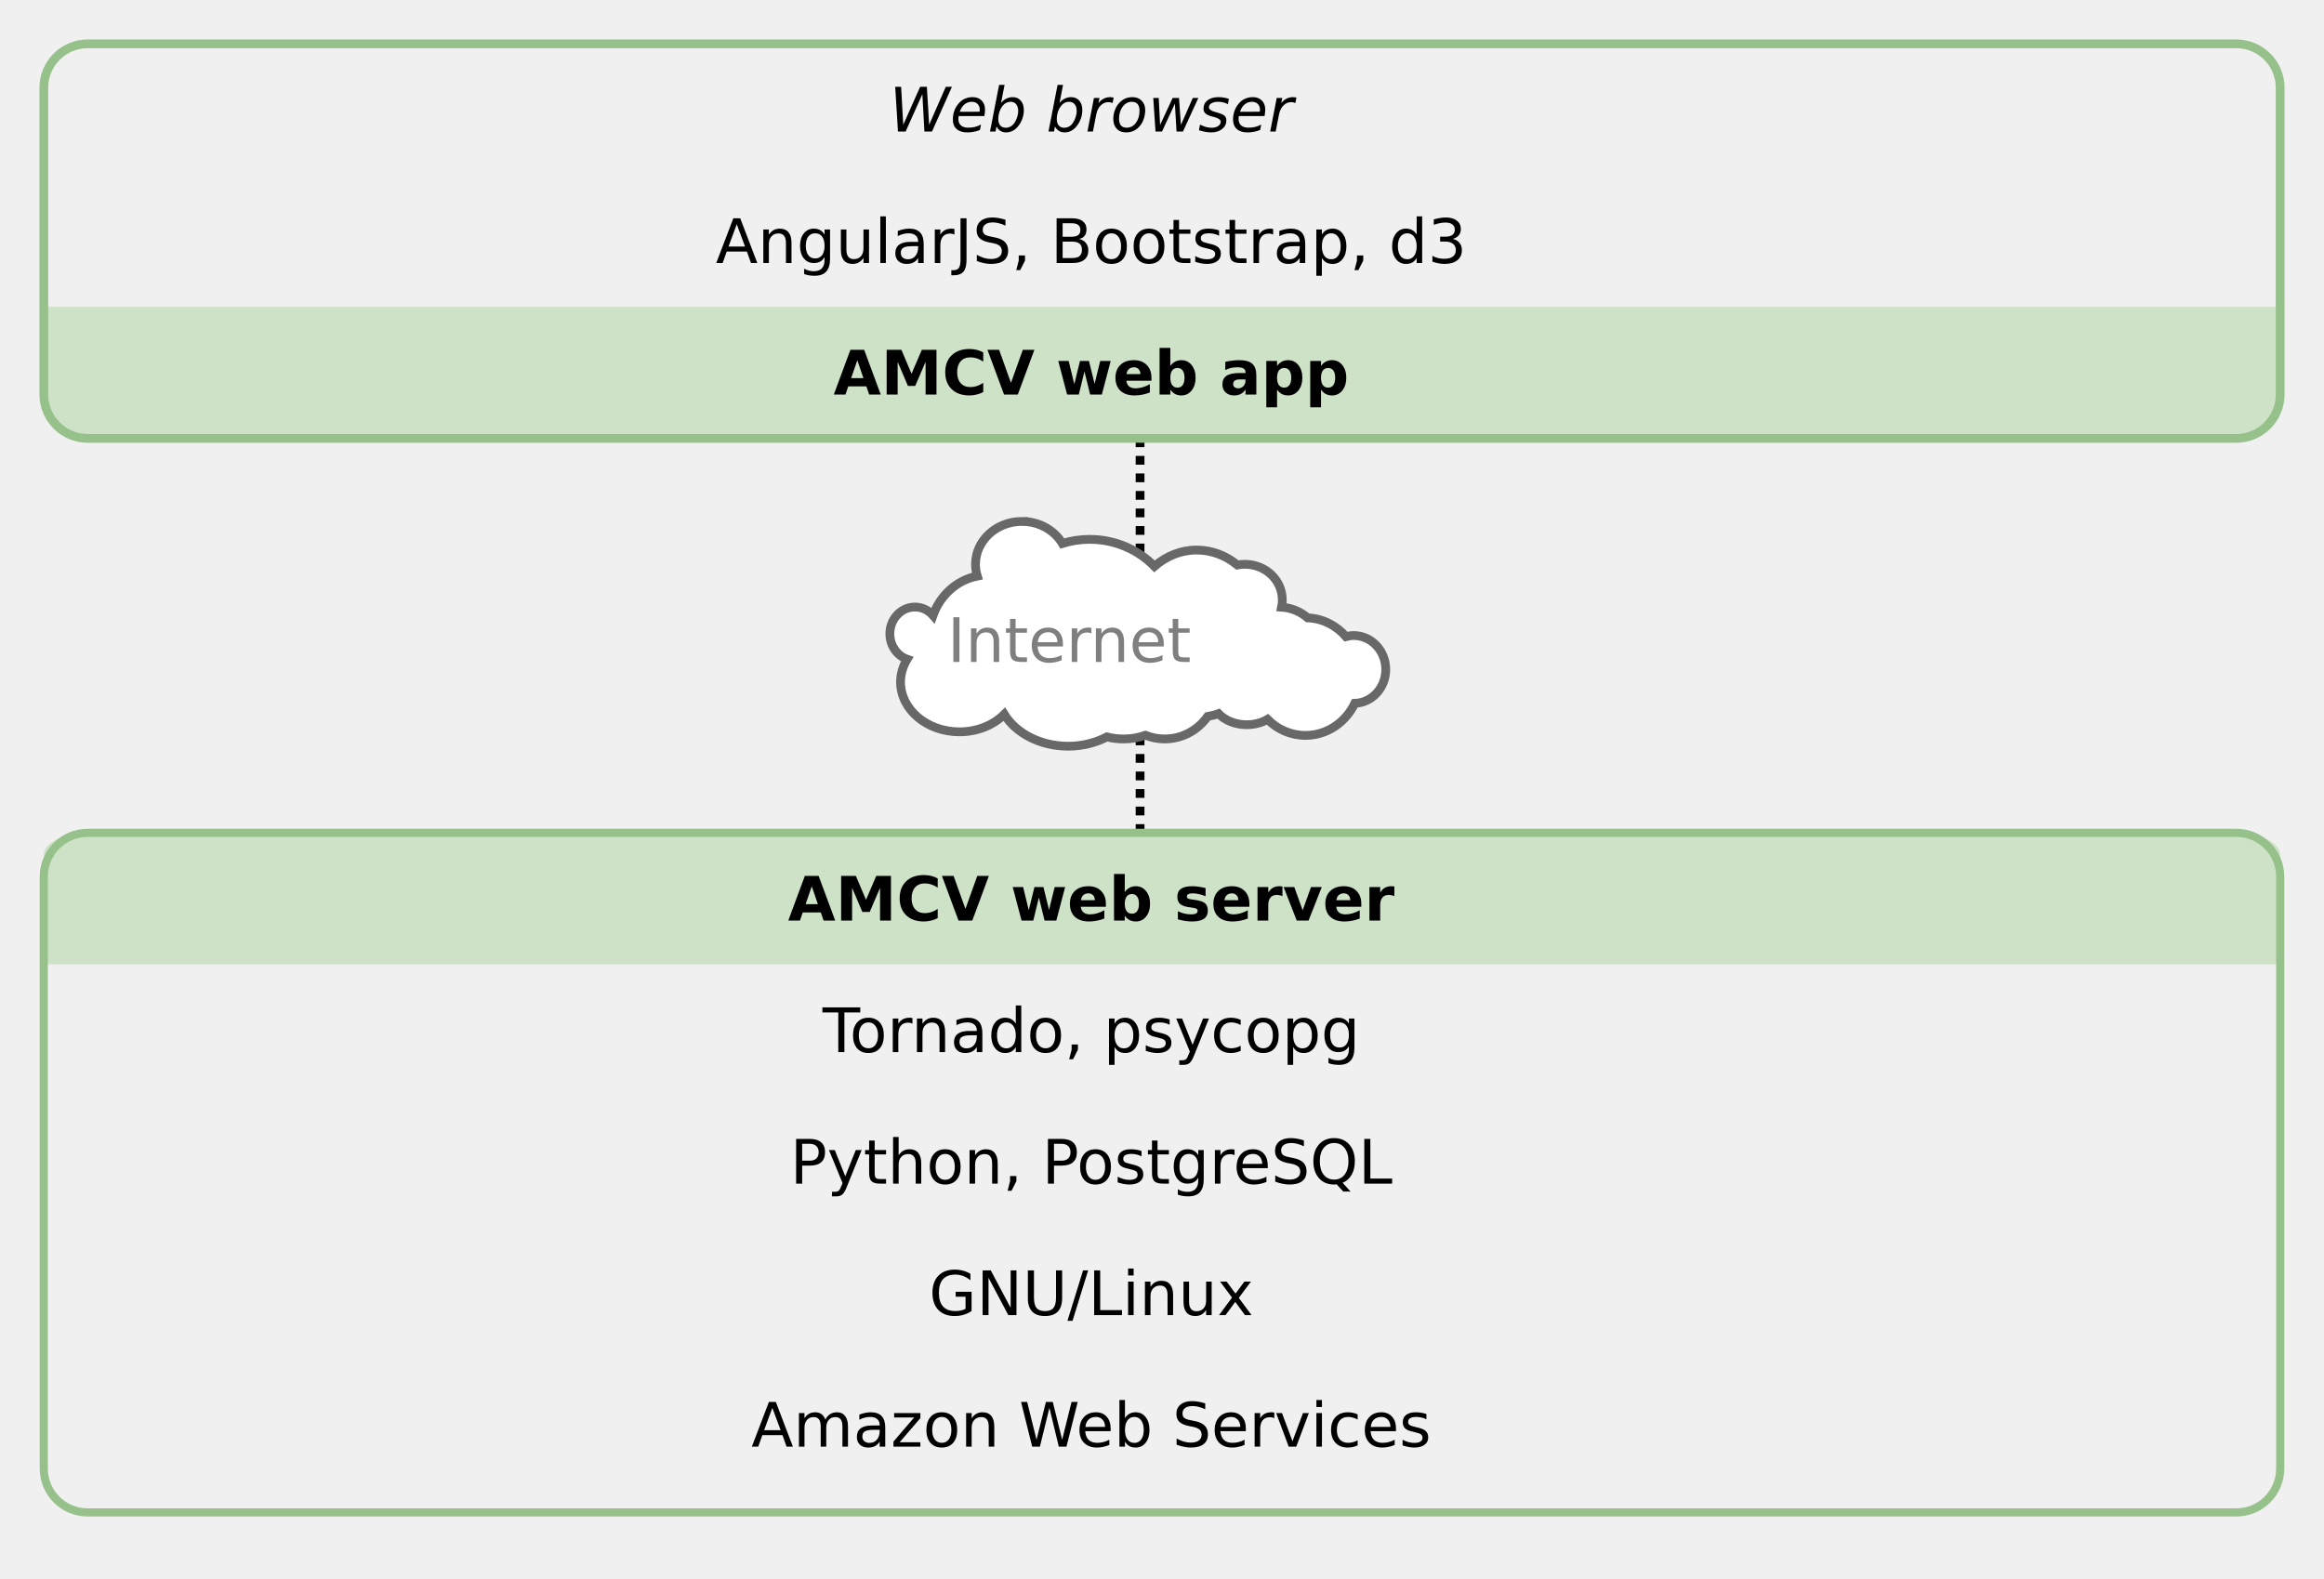
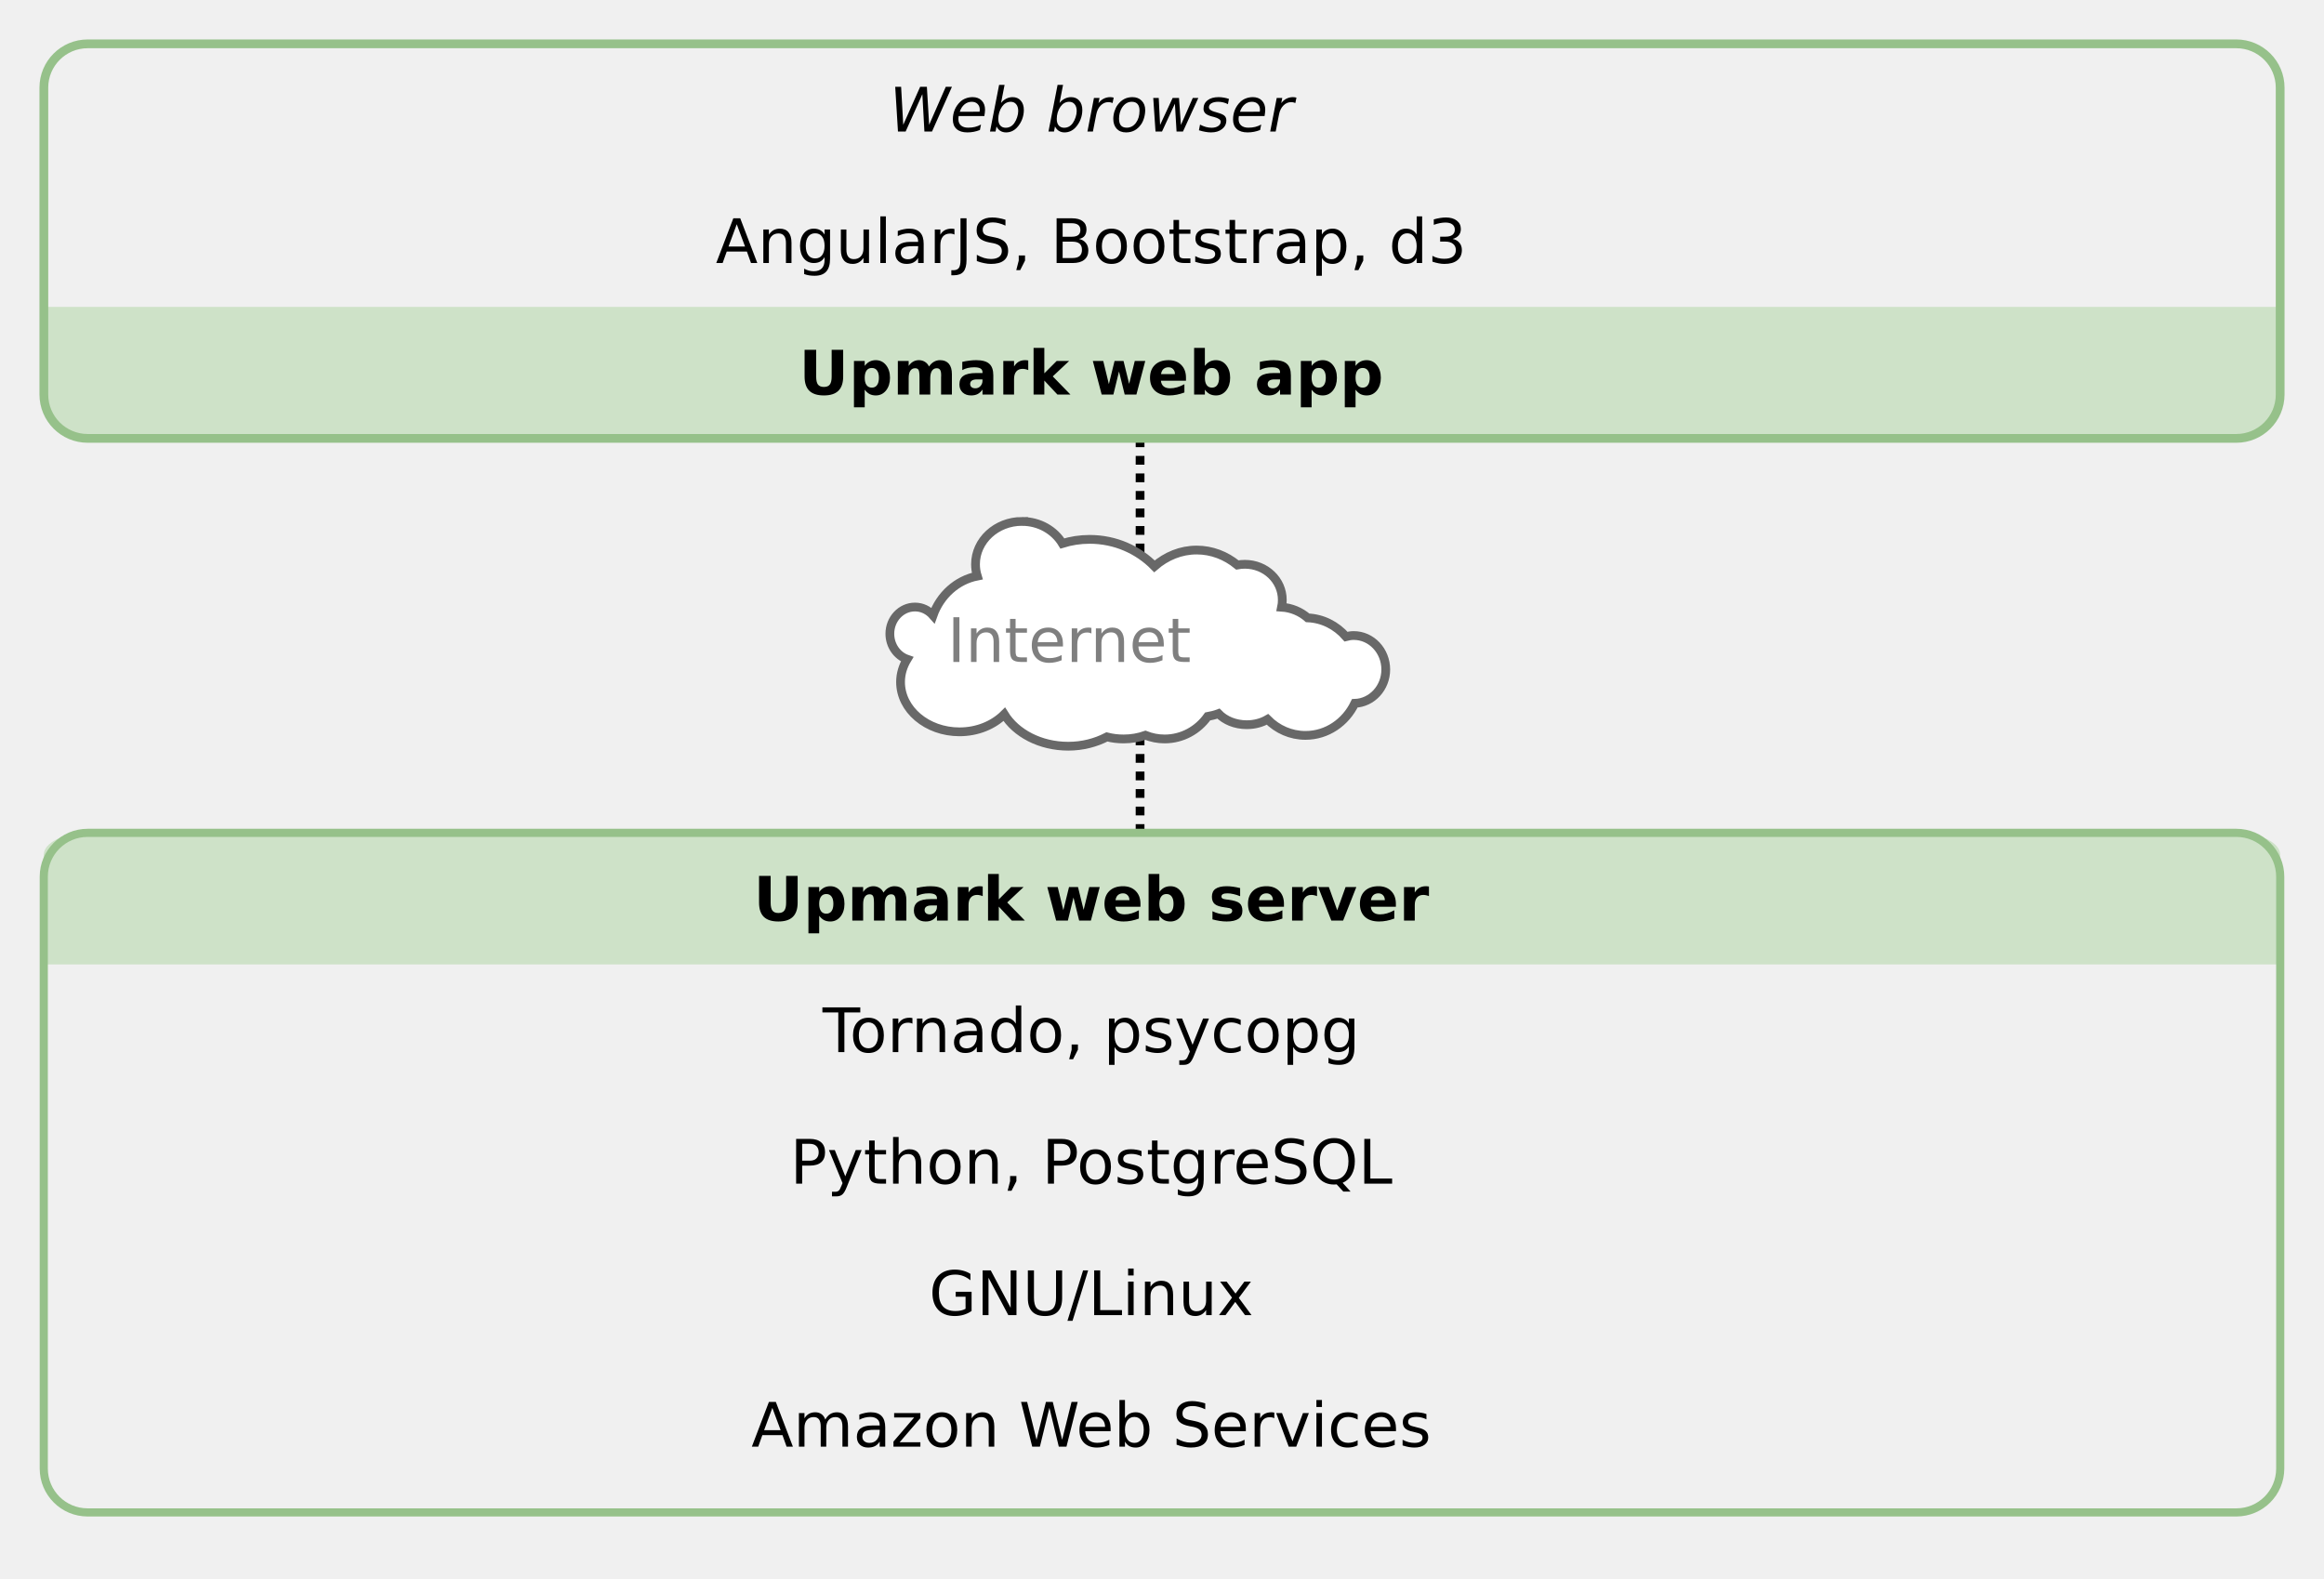
<svg xmlns="http://www.w3.org/2000/svg" xmlns:xlink="http://www.w3.org/1999/xlink" version="1.1" viewBox="0 0 530 360" stroke-miterlimit="10" id="svg2" width="100%" height="100%" style="fill:none;stroke:none">
  <defs id="defs69">
    <clipPath clipPathUnits="userSpaceOnUse" id="clipPath4028">
      <use x="0" y="0" xlink:href="#rect3109" id="use4030" width="1" height="1" />
    </clipPath>
    <clipPath clipPathUnits="userSpaceOnUse" id="clipPath4054">
      <use x="0" y="0" xlink:href="#rect3143" id="use4056" transform="translate(0,270)" width="1" height="1" />
    </clipPath>
  </defs>
  <clipPath id="p.0">
    <path d="m 0,0 1024,0 0,768 L 0,768 0,0 z" clip-rule="nonzero" id="path5" />
  </clipPath>
  <g id="layer1" transform="translate(-240,-278)">
    <g clip-path="url(#clipPath4054)" id="g4040" transform="translate(0,-270)">
      <rect ry="2.39" y="618" x="240" height="40" width="530" id="rect4044" style="color:#000000;fill:#cee2c8;fill-opacity:1;fill-rule:nonzero;stroke:none;stroke-width:1;marker:none;visibility:visible;display:inline;overflow:visible;enable-background:accumulate" rx="2.39" />
    </g>
    <g id="g3985" clip-path="url(#clipPath4028)" transform="matrix(1,0,0,0.499854,0,234.0771)">
      <rect rx="2.39" style="color:#000000;fill:#cee2c8;fill-opacity:1;fill-rule:nonzero;stroke:none;stroke-width:1;marker:none;visibility:visible;display:inline;overflow:visible;enable-background:accumulate" id="rect4034" width="530" height="70" x="240" y="458" ry="4.781" />
    </g>
    <path style="fill:none;stroke:#000000;stroke-width:2;stroke-linecap:butt;stroke-linejoin:miter;stroke-miterlimit:10;stroke-opacity:1;stroke-dasharray:2, 2;stroke-dashoffset:0" d="m 500,378 0,90" id="path3979" />
    <rect style="color:#000000;fill:none;stroke:#96c18a;stroke-width:1.856;stroke-linecap:butt;stroke-linejoin:miter;stroke-miterlimit:4;stroke-opacity:1;stroke-dasharray:none;stroke-dashoffset:0;marker:none;visibility:visible;display:inline;overflow:visible;enable-background:accumulate" id="rect3109" width="510.035" height="155.018" x="249.982" y="467.982" ry="10" rx="10" />
    <text xml:space="preserve" style="font-size:14px;font-style:normal;font-variant:normal;font-weight:normal;font-stretch:normal;text-indent:0;text-align:center;text-decoration:none;line-height:125%;letter-spacing:0px;word-spacing:0px;text-transform:none;direction:ltr;block-progression:tb;writing-mode:lr-tb;text-anchor:middle;baseline-shift:baseline;color:#000000;fill:#000000;fill-opacity:1;fill-rule:nonzero;stroke:none;stroke-width:1px;marker:none;visibility:visible;display:inline;overflow:visible;enable-background:accumulate;font-family:Bitstream Vera Sans;-inkscape-font-specification:Sans" x="500" y="578" id="text3115">
      <tspan id="tspan3117" x="500" y="578">GNU/Linux</tspan>
    </text>
    <text id="text3119" y="548" x="500" style="font-size:14px;font-style:normal;font-variant:normal;font-weight:normal;font-stretch:normal;text-indent:0;text-align:center;text-decoration:none;line-height:125%;letter-spacing:0px;word-spacing:0px;text-transform:none;direction:ltr;block-progression:tb;writing-mode:lr-tb;text-anchor:middle;baseline-shift:baseline;color:#000000;fill:#000000;fill-opacity:1;fill-rule:nonzero;stroke:none;stroke-width:1px;marker:none;visibility:visible;display:inline;overflow:visible;enable-background:accumulate;font-family:Bitstream Vera Sans;-inkscape-font-specification:Sans" xml:space="preserve">
      <tspan y="548" x="500" id="tspan3123">Python, PostgreSQL</tspan>
    </text>
    <text xml:space="preserve" style="font-size:14px;font-style:normal;font-variant:normal;font-weight:normal;font-stretch:normal;text-indent:0;text-align:center;text-decoration:none;line-height:125%;letter-spacing:0px;word-spacing:0px;text-transform:none;direction:ltr;block-progression:tb;writing-mode:lr-tb;text-anchor:middle;baseline-shift:baseline;color:#000000;fill:#000000;fill-opacity:1;fill-rule:nonzero;stroke:none;stroke-width:1px;marker:none;visibility:visible;display:inline;overflow:visible;enable-background:accumulate;font-family:Bitstream Vera Sans;-inkscape-font-specification:Sans" x="500" y="518" id="text3127">
      <tspan x="500" y="518" id="tspan3131">Tornado, psycopg</tspan>
    </text>
    <text xml:space="preserve" style="font-size:14px;font-style:normal;font-variant:normal;font-weight:normal;font-stretch:normal;text-indent:0;text-align:center;text-decoration:none;line-height:125%;letter-spacing:0px;word-spacing:0px;text-transform:none;direction:ltr;block-progression:tb;writing-mode:lr-tb;text-anchor:middle;baseline-shift:baseline;color:#000000;fill:#000000;fill-opacity:1;fill-rule:nonzero;stroke:none;stroke-width:1px;marker:none;visibility:visible;display:inline;overflow:visible;enable-background:accumulate;font-family:Bitstream Vera Sans;-inkscape-font-specification:Sans" x="500" y="488" id="text3139">
-       <tspan x="500" y="488" id="tspan3141" style="font-weight:bold">AMCV web server</tspan>
+       <tspan x="500" y="488" id="tspan3141" style="font-weight:bold">Upmark web server</tspan>
    </text>
    <rect ry="10" y="288" x="250" height="90" width="510" id="rect3143" style="color:#000000;fill:none;stroke:#96c18a;stroke-width:2;stroke-linecap:butt;stroke-linejoin:miter;stroke-miterlimit:4;stroke-opacity:1;stroke-dasharray:none;stroke-dashoffset:0;marker:none;visibility:visible;display:inline;overflow:visible;enable-background:accumulate" rx="10" />
    <text id="text3145" y="368" x="500" style="font-size:14px;font-style:normal;font-variant:normal;font-weight:normal;font-stretch:normal;text-indent:0;text-align:center;text-decoration:none;line-height:125%;letter-spacing:0px;word-spacing:0px;text-transform:none;direction:ltr;block-progression:tb;writing-mode:lr-tb;text-anchor:middle;baseline-shift:baseline;color:#000000;fill:#000000;fill-opacity:1;fill-rule:nonzero;stroke:none;stroke-width:1px;marker:none;visibility:visible;display:inline;overflow:visible;enable-background:accumulate;font-family:Bitstream Vera Sans;-inkscape-font-specification:Sans" xml:space="preserve">
-       <tspan id="tspan3147" y="368" x="500" style="font-weight:bold">AMCV web app</tspan>
+       <tspan id="tspan3147" y="368" x="500" style="font-weight:bold">Upmark web app</tspan>
    </text>
    <text xml:space="preserve" style="font-size:14px;font-style:normal;font-variant:normal;font-weight:normal;font-stretch:normal;text-indent:0;text-align:center;text-decoration:none;line-height:125%;letter-spacing:0px;word-spacing:0px;text-transform:none;direction:ltr;block-progression:tb;writing-mode:lr-tb;text-anchor:middle;baseline-shift:baseline;color:#000000;fill:#000000;fill-opacity:1;fill-rule:nonzero;stroke:none;stroke-width:1px;marker:none;visibility:visible;display:inline;overflow:visible;enable-background:accumulate;font-family:Bitstream Vera Sans;-inkscape-font-specification:Sans" x="500" y="338" id="text3149">
      <tspan x="500" y="338" id="tspan3151">AngularJS, Bootstrap, d3</tspan>
    </text>
    <text id="text3153" y="308" x="500" style="font-size:14px;font-style:normal;font-variant:normal;font-weight:normal;font-stretch:normal;text-indent:0;text-align:center;text-decoration:none;line-height:125%;letter-spacing:0px;word-spacing:0px;text-transform:none;direction:ltr;block-progression:tb;writing-mode:lr-tb;text-anchor:middle;baseline-shift:baseline;color:#000000;fill:#000000;fill-opacity:1;fill-rule:nonzero;stroke:none;stroke-width:1px;marker:none;visibility:visible;display:inline;overflow:visible;enable-background:accumulate;font-family:Bitstream Vera Sans;-inkscape-font-specification:Sans" xml:space="preserve">
      <tspan id="tspan3155" y="308" x="500" style="font-style:italic">Web browser</tspan>
    </text>
    <path style="color:#000000;fill:#ffffff;fill-opacity:1;fill-rule:nonzero;stroke:#686868;stroke-width:2;stroke-miterlimit:10;stroke-opacity:1;stroke-dasharray:none;marker:none;visibility:visible;display:inline;overflow:visible;enable-background:accumulate" d="m 473.062,396.938 c -5.841,0 -10.594,4.389 -10.594,9.781 0,0.932 0.142,1.834 0.406,2.688 -4.659,0.914 -8.459,4.369 -10.094,8.969 -1.038,-1.179 -2.492,-1.906 -4.125,-1.906 -3.145,0 -5.719,2.724 -5.719,6.094 0,2.711 1.655,5.018 3.938,5.812 -0.941,1.557 -1.5,3.317 -1.5,5.188 0,6.29 6.024,11.375 13.438,11.375 4.093,0 7.757,-1.549 10.219,-4 2.654,4.305 8.187,7.281 14.594,7.281 3.254,0 6.27,-0.808 8.812,-2.125 1.193,0.308 2.482,0.469 3.812,0.469 1.779,0 3.456,-0.309 4.969,-0.844 1.361,0.542 2.829,0.844 4.375,0.844 4.033,0 7.591,-2.008 9.812,-5.125 0.848,-0.153 1.67,-0.355 2.469,-0.656 1.488,1.543 3.813,2.531 6.438,2.531 1.782,0 3.41,-0.441 4.75,-1.219 2.26,2.278 5.298,3.656 8.656,3.656 4.905,0 9.165,-2.96 11.25,-7.312 3.928,-0.14 7.062,-3.539 7.062,-7.719 0,-4.269 -3.269,-7.75 -7.312,-7.75 -0.605,0 -1.188,0.104 -1.75,0.25 -2.198,-2.519 -5.298,-4.139 -8.75,-4.281 -1.586,-1.391 -3.657,-2.292 -5.938,-2.438 0.114,-0.53 0.156,-1.095 0.156,-1.656 0,-4.493 -3.813,-8.125 -8.531,-8.125 -0.59,0 -1.163,0.048 -1.719,0.156 -2.634,-2.155 -5.829,-3.406 -9.281,-3.406 -3.609,0 -6.926,1.382 -9.625,3.719 -3.709,-3.781 -8.944,-6.156 -14.781,-6.156 -2.176,0 -4.253,0.33 -6.219,0.938 -1.807,-2.991 -5.245,-5.031 -9.219,-5.031 z" id="path3159" />
    <text xml:space="preserve" style="font-size:14px;font-style:normal;font-variant:normal;font-weight:normal;font-stretch:normal;text-indent:0;text-align:center;text-decoration:none;line-height:125%;letter-spacing:0px;word-spacing:0px;text-transform:none;direction:ltr;block-progression:tb;writing-mode:lr-tb;text-anchor:middle;baseline-shift:baseline;opacity:0.5;color:#000000;fill:#000000;fill-opacity:1;fill-rule:nonzero;stroke:none;stroke-width:1px;marker:none;visibility:visible;display:inline;overflow:visible;enable-background:accumulate;font-family:Bitstream Vera Sans;-inkscape-font-specification:Sans" x="494.968" y="429" id="text4062">
      <tspan id="tspan4064" x="494.968" y="429">Internet</tspan>
    </text>
    <text id="text3017" y="608" x="500" style="font-size:14px;font-style:normal;font-variant:normal;font-weight:normal;font-stretch:normal;text-indent:0;text-align:center;text-decoration:none;line-height:125%;letter-spacing:0px;word-spacing:0px;text-transform:none;direction:ltr;block-progression:tb;writing-mode:lr-tb;text-anchor:middle;baseline-shift:baseline;color:#000000;fill:#000000;fill-opacity:1;fill-rule:nonzero;stroke:none;stroke-width:1px;marker:none;visibility:visible;display:inline;overflow:visible;enable-background:accumulate;font-family:Bitstream Vera Sans;-inkscape-font-specification:Sans" xml:space="preserve">
      <tspan y="608" x="500" id="tspan3019">Amazon Web Services</tspan>
    </text>
  </g>
</svg>
